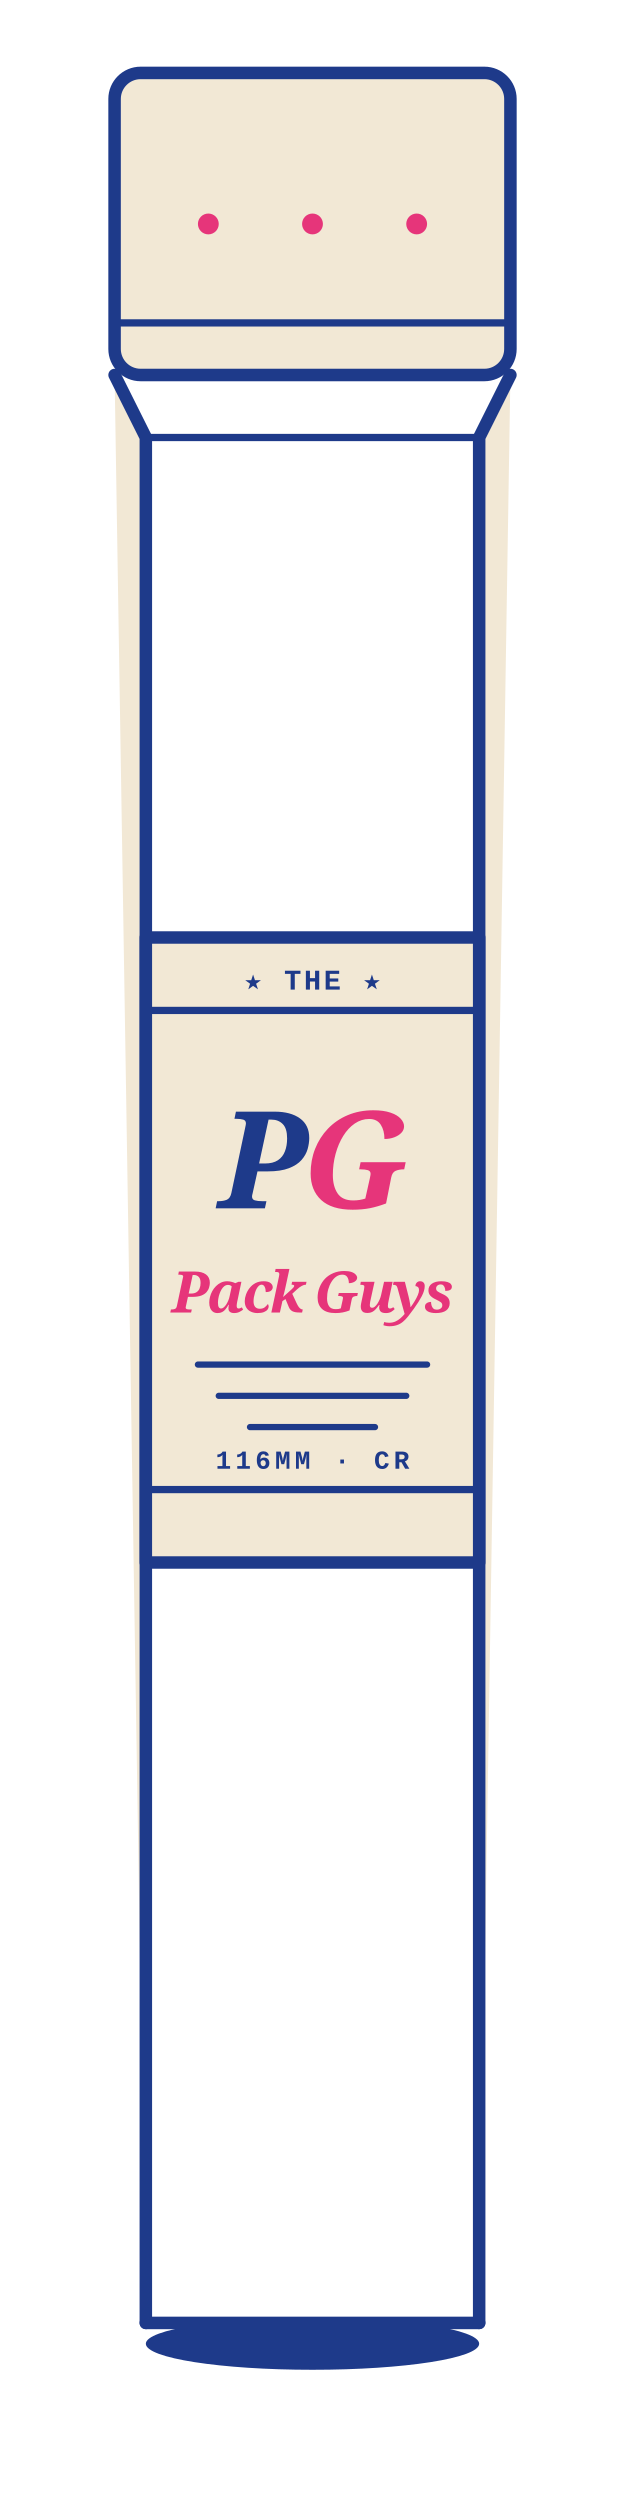
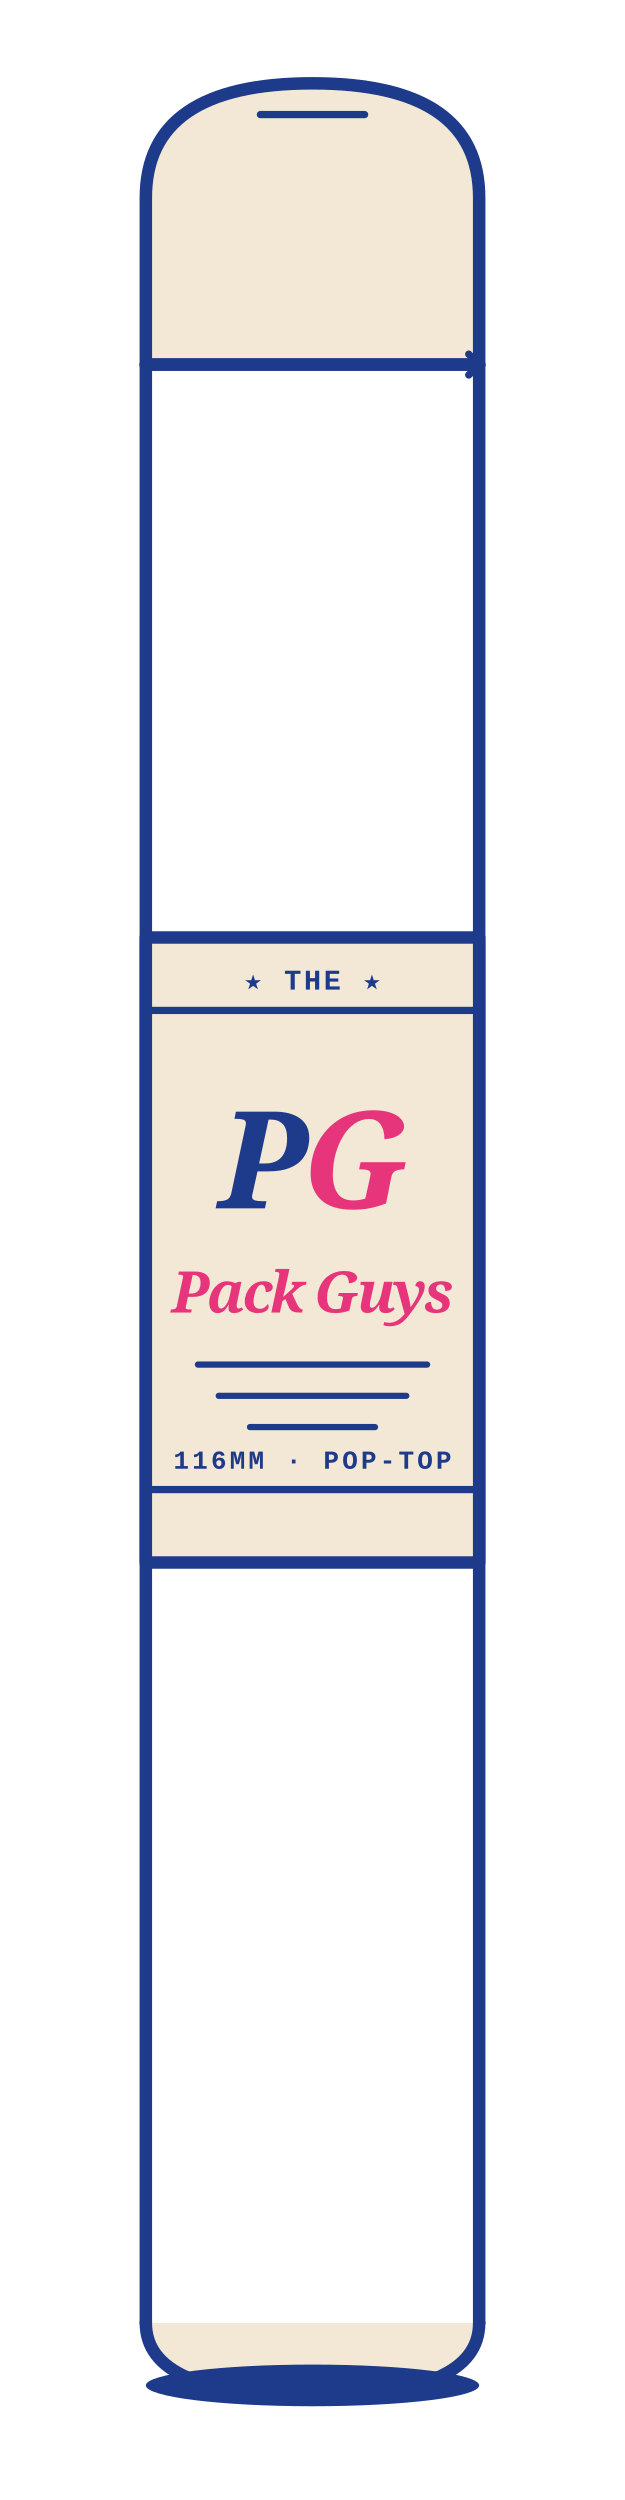
- <svg xmlns="http://www.w3.org/2000/svg" viewBox="0 0 120 480" role="img" aria-label="116mm preroll tube outline">
+ <svg xmlns="http://www.w3.org/2000/svg" viewBox="0 0 120 480" role="img" aria-label="116mm pop-top preroll tube outline">
  <defs>
    <style>
-       .tube-line { fill: none; stroke: #1E3A8A; stroke-width: 2.4; stroke-linecap: round; stroke-linejoin: round; }
-       .tube-line-fine { fill: none; stroke: #1E3A8A; stroke-width: 1.4; stroke-linecap: round; }
-       .tube-paper { fill: #F2E8D5; }
-       .tube-fill-cobalt { fill: #1E3A8A; }
+       .t-line { fill: none; stroke: #1E3A8A; stroke-width: 2.4; stroke-linecap: round; stroke-linejoin: round; }
+       .t-fine { fill: none; stroke: #1E3A8A; stroke-width: 1.4; stroke-linecap: round; }
+       .t-paper { fill: #F2E8D5; }
+       .t-cobalt { fill: #1E3A8A; }
+       .t-magenta { fill: #E6357A; }
    </style>
  </defs>
-   <rect x="22" y="14" width="76" height="58" rx="5" ry="5" class="tube-paper tube-line" />
-   <circle cx="40" cy="43" r="2" fill="#E6357A" />
-   <circle cx="60" cy="43" r="2" fill="#E6357A" />
-   <circle cx="80" cy="43" r="2" fill="#E6357A" />
-   <line x1="22" y1="62" x2="98" y2="62" class="tube-line-fine" />
-   <path d="M 22 72 L 28 84 L 28 446" class="tube-line tube-paper" />
-   <path d="M 98 72 L 92 84 L 92 446" class="tube-line tube-paper" />
-   <line x1="28" y1="84" x2="92" y2="84" class="tube-line-fine" />
-   <rect x="28" y="180" width="64" height="120" class="tube-paper tube-line" />
-   <line x1="28" y1="194" x2="92" y2="194" class="tube-line-fine" />
-   <line x1="28" y1="286" x2="92" y2="286" class="tube-line-fine" />
+   <path d="M 28 70 L 28 38 Q 28 16 60 16 Q 92 16 92 38 L 92 70 Z" class="t-paper t-line" />
+   <line x1="50" y1="22" x2="70" y2="22" class="t-fine" />
+   <line x1="28" y1="70" x2="92" y2="70" stroke="#1E3A8A" stroke-width="2.4" stroke-linecap="round" />
+   <path d="M 90 68 L 92 70 L 90 72" class="t-fine" />
+   <line x1="28" y1="70" x2="28" y2="446" class="t-line" />
+   <line x1="92" y1="70" x2="92" y2="446" class="t-line" />
+   <rect x="28" y="180" width="64" height="120" class="t-paper t-line" />
+   <line x1="28" y1="194" x2="92" y2="194" class="t-fine" />
+   <line x1="28" y1="286" x2="92" y2="286" class="t-fine" />
  <text x="60" y="190" text-anchor="middle" font-family="JetBrains Mono, Courier New, monospace" font-size="5.5" font-weight="700" fill="#1E3A8A" letter-spacing="0.5">★ THE ★</text>
  <text x="42" y="232" font-family="Cooper Black Italic, Cooper Black, Georgia, serif" font-style="italic" font-weight="900" font-size="26" fill="#1E3A8A" letter-spacing="-1.5">P</text>
  <text x="58" y="232" font-family="Cooper Black Italic, Cooper Black, Georgia, serif" font-style="italic" font-weight="900" font-size="26" fill="#E6357A" letter-spacing="-1.5">G</text>
  <text x="60" y="252" text-anchor="middle" font-family="Cooper Black Italic, Cooper Black, Georgia, serif" font-style="italic" font-weight="900" font-size="11" fill="#E6357A" letter-spacing="-0.5">Pack Guys</text>
  <line x1="38" y1="262" x2="82" y2="262" stroke="#1E3A8A" stroke-width="1.2" stroke-linecap="round" />
  <line x1="42" y1="268" x2="78" y2="268" stroke="#1E3A8A" stroke-width="1.2" stroke-linecap="round" />
  <line x1="48" y1="274" x2="72" y2="274" stroke="#1E3A8A" stroke-width="1.2" stroke-linecap="round" />
-   <text x="60" y="282" text-anchor="middle" font-family="JetBrains Mono, Courier New, monospace" font-size="5" font-weight="700" fill="#1E3A8A" letter-spacing="0.8">116MM · CR</text>
-   <line x1="28" y1="446" x2="92" y2="446" class="tube-line" />
-   <ellipse cx="60" cy="450" rx="32" ry="5" class="tube-fill-cobalt" />
+   <text x="60" y="282" text-anchor="middle" font-family="JetBrains Mono, Courier New, monospace" font-size="5" font-weight="700" fill="#1E3A8A" letter-spacing="0.6">116MM · POP-TOP</text>
+   <path d="M 28 446 Q 28 460 60 460 Q 92 460 92 446" class="t-paper t-line" />
+   <ellipse cx="60" cy="458" rx="32" ry="4" class="t-cobalt" />
</svg>
